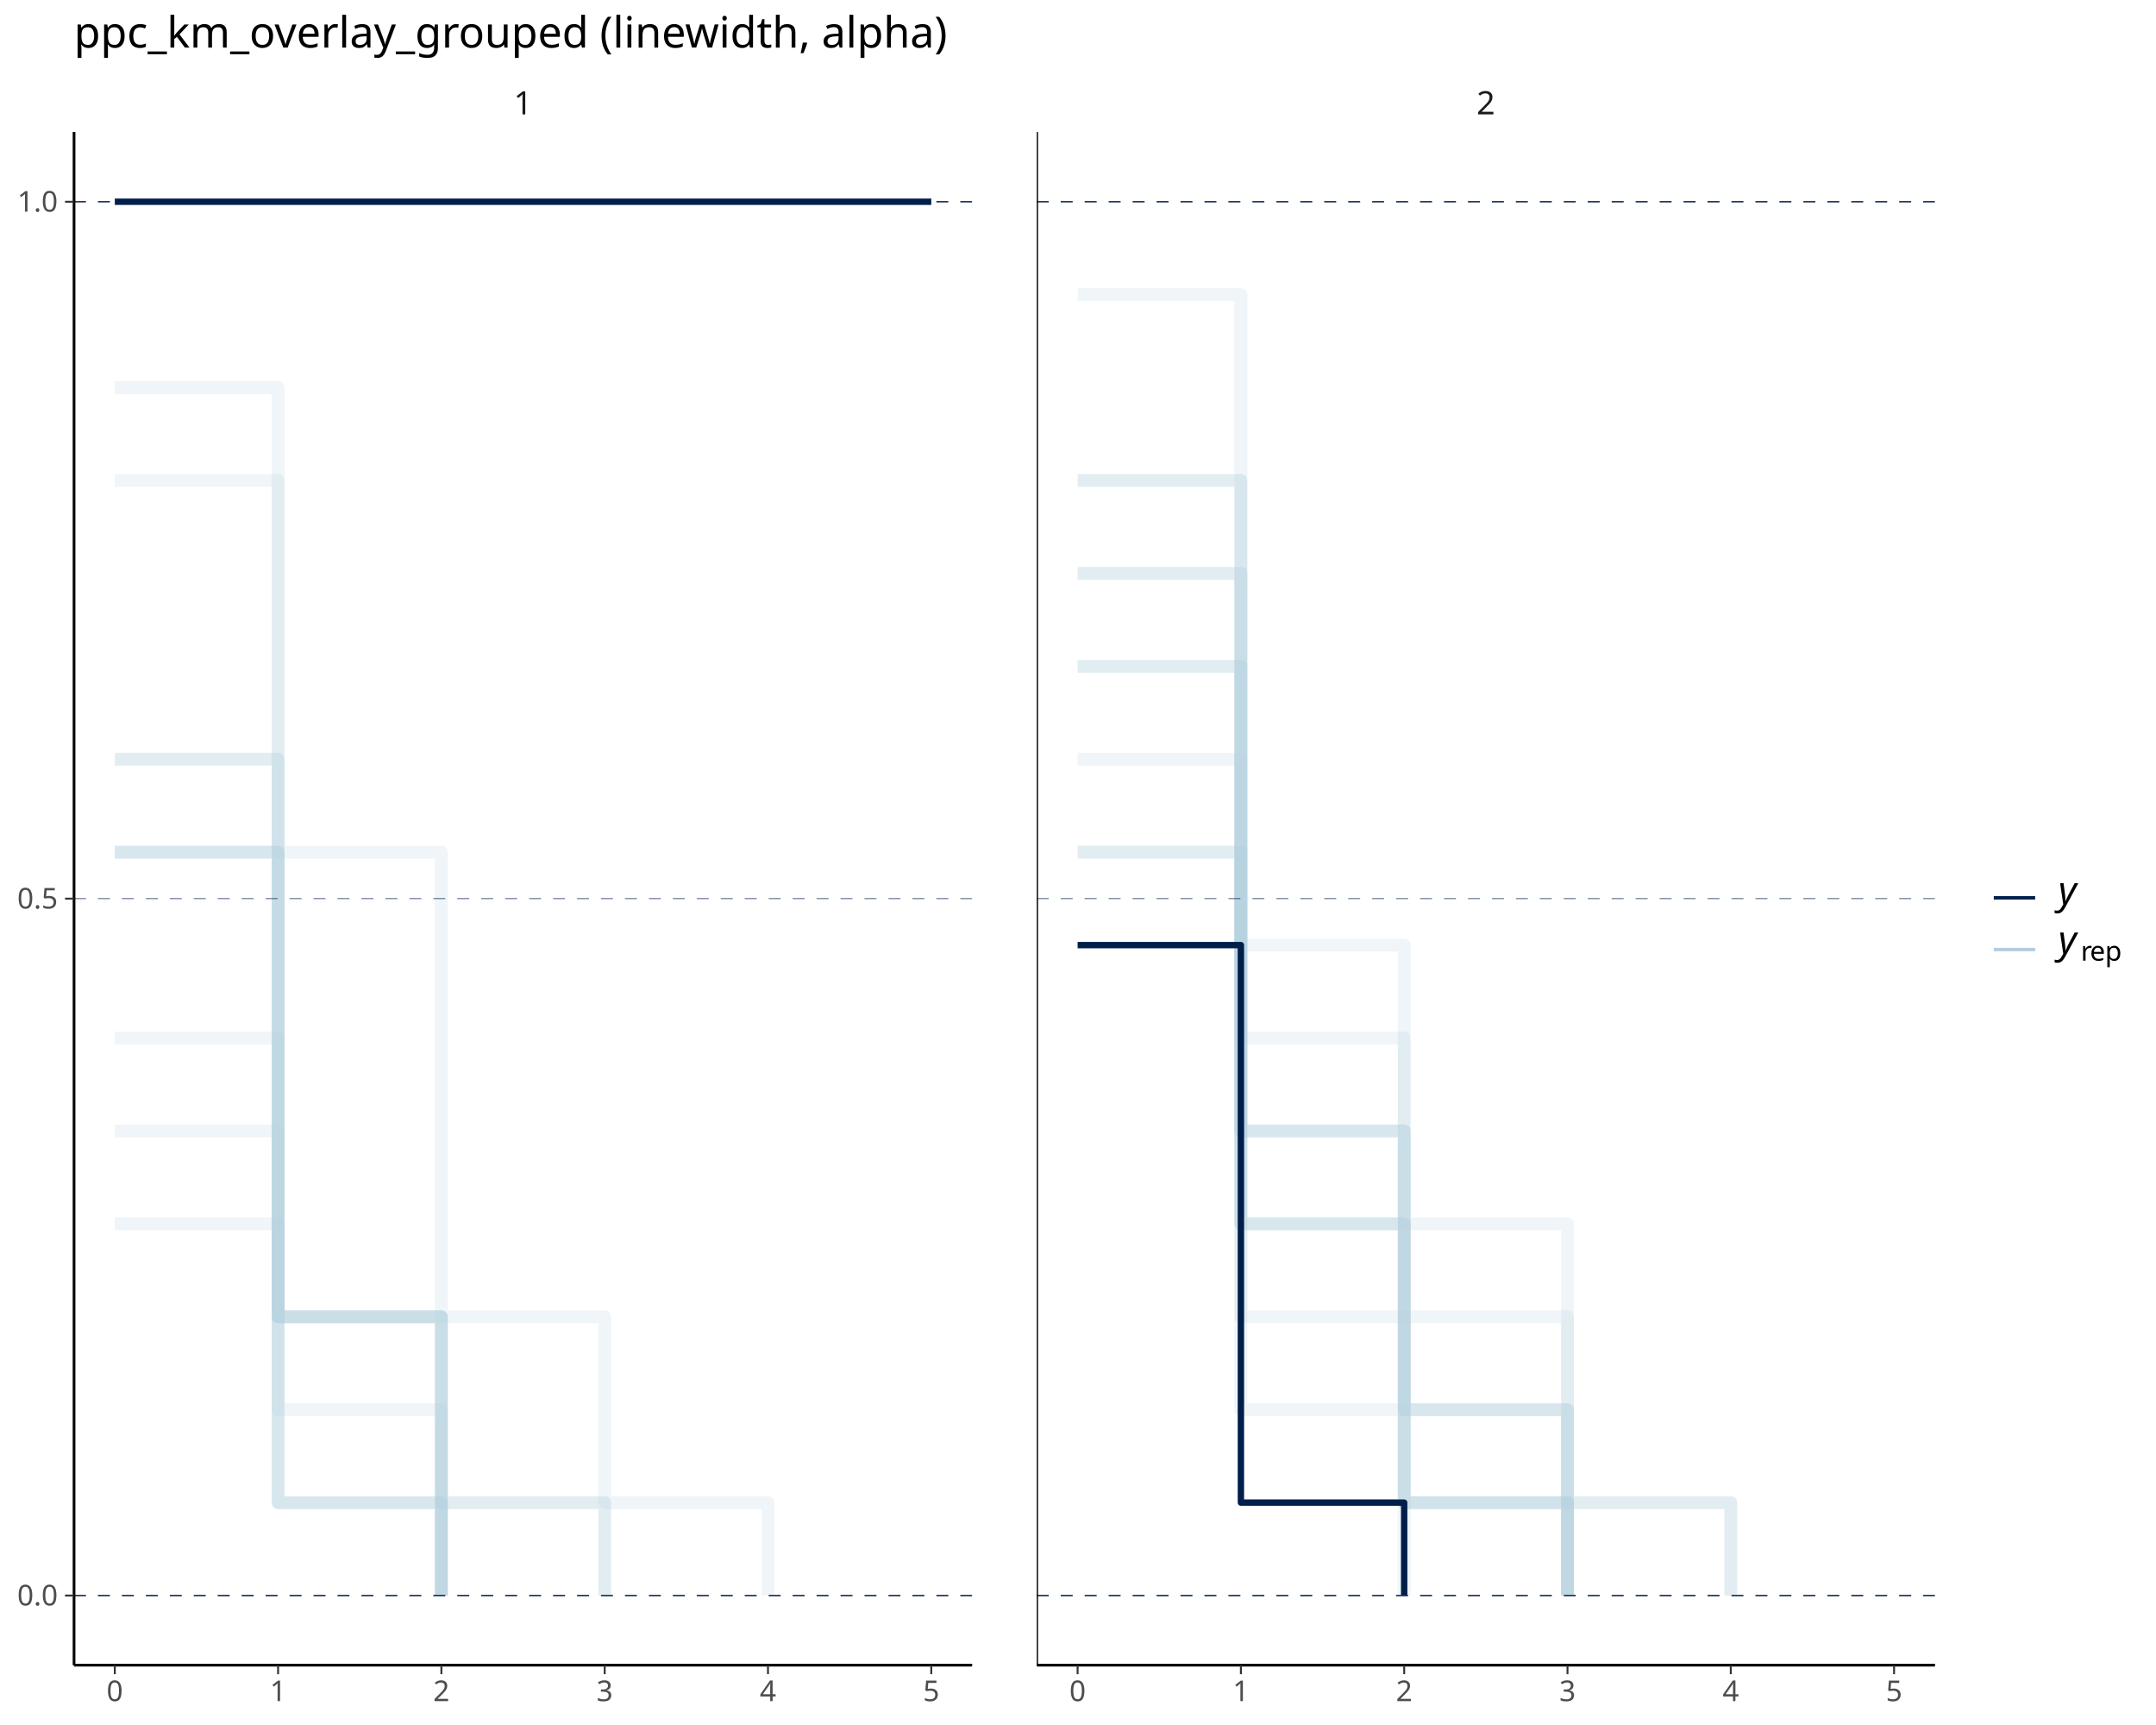
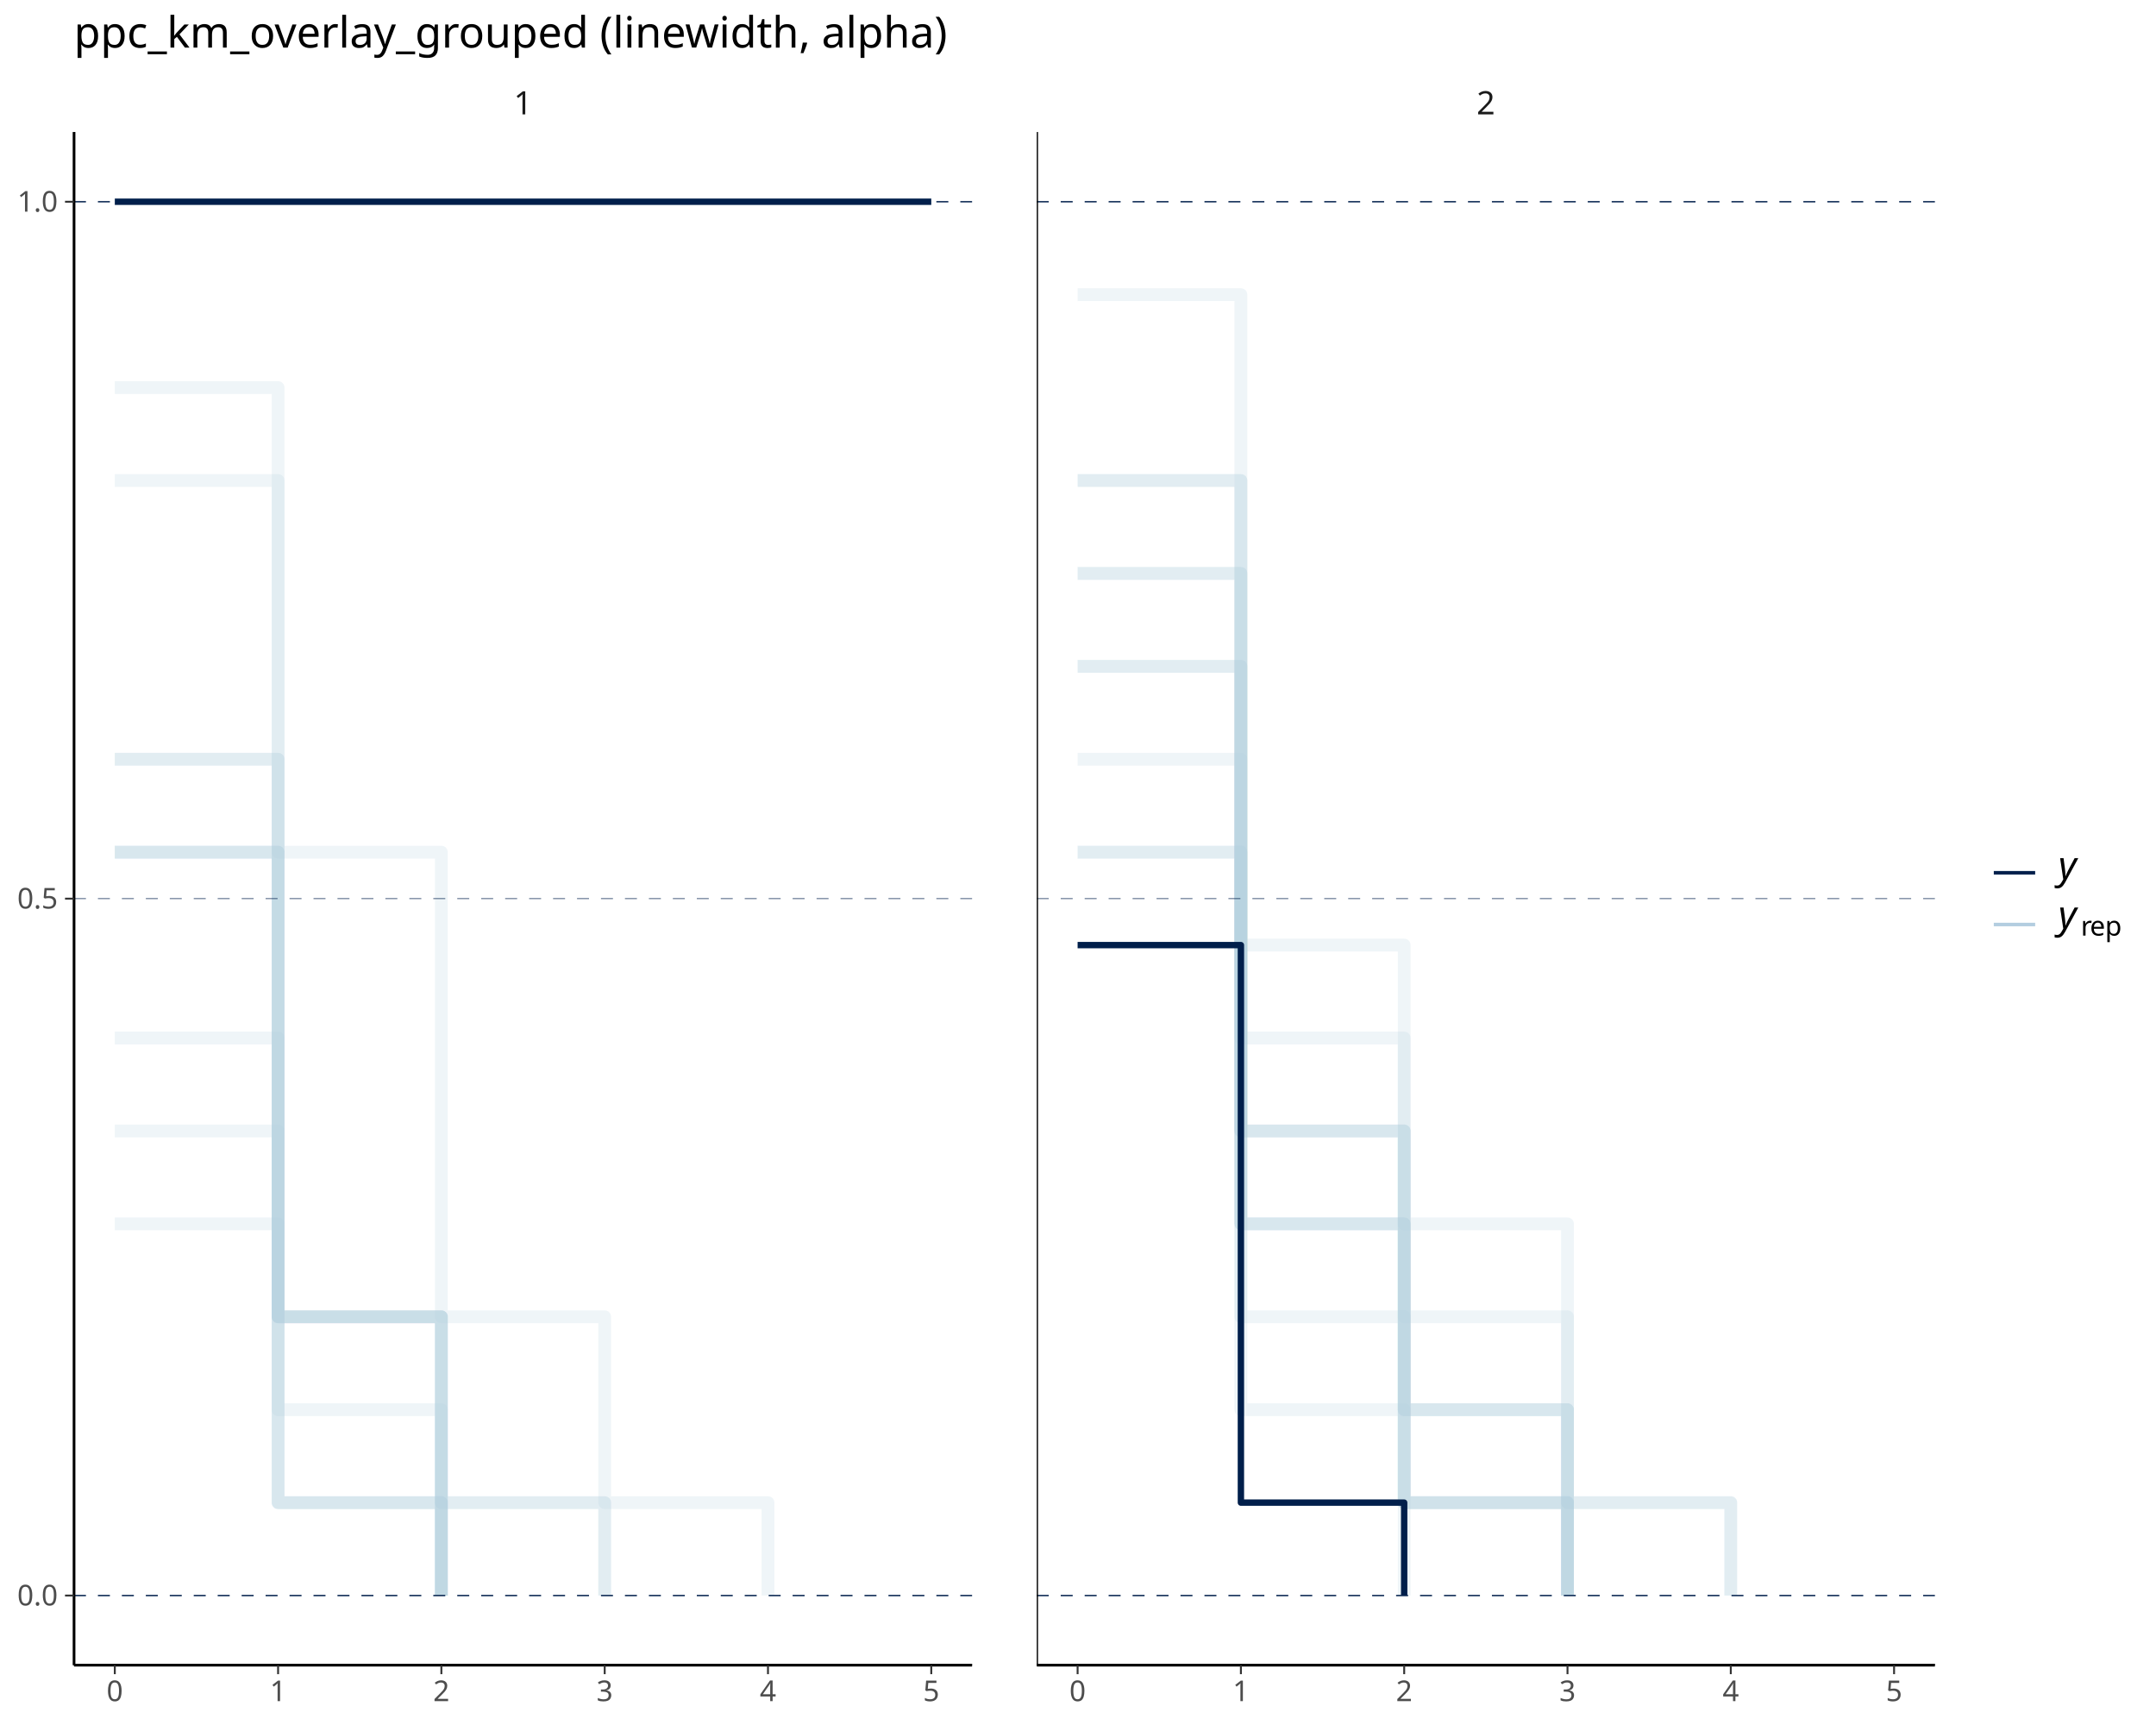
<svg xmlns="http://www.w3.org/2000/svg" class="svglite" data-engine-version="2.0" width="720.00pt" height="576.00pt" viewBox="0 0 720.00 576.00">
  <defs>
    <style type="text/css">
    .svglite line, .svglite polyline, .svglite polygon, .svglite path, .svglite rect, .svglite circle {
      fill: none;
      stroke: #000000;
      stroke-linecap: round;
      stroke-linejoin: round;
      stroke-miterlimit: 10.00;
    }
  </style>
  </defs>
  <rect width="100%" height="100%" style="stroke: none; fill: #FFFFFF;" />
  <defs>
    <clipPath id="cpMC4wMHw3MjAuMDB8MC4wMHw1NzYuMDA=">
      <rect x="0.00" y="0.00" width="720.00" height="576.00" />
    </clipPath>
  </defs>
  <g clip-path="url(#cpMC4wMHw3MjAuMDB8MC4wMHw1NzYuMDA=)">
</g>
  <defs>
    <clipPath id="cpMjQuNzB8MzI0LjYzfDQ0LjA5fDU1Ni4wNA==">
      <rect x="24.70" y="44.09" width="299.93" height="511.95" />
    </clipPath>
  </defs>
  <g clip-path="url(#cpMjQuNzB8MzI0LjYzfDQ0LjA5fDU1Ni4wNA==)">
    <polyline points="38.34,346.61 92.87,346.61 92.87,501.75 147.40,501.75 147.40,532.77 " style="stroke-width: 4.27; stroke: #B3CDE0; stroke-opacity: 0.20; stroke-linecap: butt;" />
    <polyline points="38.34,284.55 92.87,284.55 92.87,439.69 147.40,439.69 147.40,532.77 " style="stroke-width: 4.27; stroke: #B3CDE0; stroke-opacity: 0.20; stroke-linecap: butt;" />
    <polyline points="38.34,253.53 92.87,253.53 92.87,470.72 147.40,470.72 147.40,532.77 " style="stroke-width: 4.27; stroke: #B3CDE0; stroke-opacity: 0.20; stroke-linecap: butt;" />
    <polyline points="38.34,253.53 92.87,253.53 92.87,501.75 147.40,501.75 147.40,532.77 " style="stroke-width: 4.27; stroke: #B3CDE0; stroke-opacity: 0.20; stroke-linecap: butt;" />
    <polyline points="38.34,284.55 92.87,284.55 92.87,439.69 147.40,439.69 147.40,501.75 201.94,501.75 201.94,532.77 " style="stroke-width: 4.27; stroke: #B3CDE0; stroke-opacity: 0.20; stroke-linecap: butt;" />
    <polyline points="38.34,160.45 92.87,160.45 92.87,284.55 147.40,284.55 147.40,439.69 201.94,439.69 201.94,501.75 256.47,501.75 256.47,532.77 " style="stroke-width: 4.27; stroke: #B3CDE0; stroke-opacity: 0.20; stroke-linecap: butt;" />
    <polyline points="38.34,284.55 92.87,284.55 92.87,439.69 147.40,439.69 147.40,501.75 201.94,501.75 201.94,532.77 " style="stroke-width: 4.27; stroke: #B3CDE0; stroke-opacity: 0.20; stroke-linecap: butt;" />
    <polyline points="38.34,377.64 92.87,377.64 92.87,439.69 147.40,439.69 147.40,532.77 " style="stroke-width: 4.27; stroke: #B3CDE0; stroke-opacity: 0.20; stroke-linecap: butt;" />
    <polyline points="38.34,408.66 92.87,408.66 92.87,501.75 147.40,501.75 147.40,532.77 " style="stroke-width: 4.27; stroke: #B3CDE0; stroke-opacity: 0.20; stroke-linecap: butt;" />
    <polyline points="38.34,129.42 92.87,129.42 92.87,439.69 147.40,439.69 147.40,532.77 " style="stroke-width: 4.27; stroke: #B3CDE0; stroke-opacity: 0.20; stroke-linecap: butt;" />
    <polyline points="38.34,67.36 92.87,67.36 92.87,67.36 147.40,67.36 147.40,67.36 201.94,67.36 201.94,67.36 311.00,67.36 311.00,67.36 " style="stroke-width: 2.13; stroke: #011F4B; stroke-linecap: butt;" />
    <line x1="24.70" y1="300.07" x2="324.63" y2="300.07" style="stroke-width: 0.21; stroke: #011F4B; stroke-dasharray: 4.00,4.00; stroke-linecap: butt;" />
    <line x1="24.70" y1="532.77" x2="324.63" y2="532.77" style="stroke-width: 0.43; stroke: #011F4B; stroke-dasharray: 4.00,4.00; stroke-linecap: butt;" />
    <line x1="24.70" y1="67.36" x2="324.63" y2="67.36" style="stroke-width: 0.43; stroke: #011F4B; stroke-dasharray: 4.00,4.00; stroke-linecap: butt;" />
    <line x1="24.70" y1="556.04" x2="324.63" y2="556.04" style="stroke-width: 0.85; stroke-linecap: butt;" />
    <line x1="24.70" y1="556.04" x2="24.70" y2="44.09" style="stroke-width: 0.85; stroke-linecap: butt;" />
  </g>
  <g clip-path="url(#cpMC4wMHw3MjAuMDB8MC4wMHw1NzYuMDA=)">
</g>
  <defs>
    <clipPath id="cpMzQ2LjIzfDY0Ni4xN3w0NC4wOXw1NTYuMDQ=">
      <rect x="346.23" y="44.09" width="299.93" height="511.95" />
    </clipPath>
  </defs>
  <g clip-path="url(#cpMzQ2LjIzfDY0Ni4xN3w0NC4wOXw1NTYuMDQ=)">
    <polyline points="359.87,98.39 414.40,98.39 414.40,377.64 468.93,377.64 468.93,470.72 523.47,470.72 523.47,532.77 " style="stroke-width: 4.27; stroke: #B3CDE0; stroke-opacity: 0.20; stroke-linecap: butt;" />
    <polyline points="359.87,191.47 414.40,191.47 414.40,315.58 468.93,315.58 468.93,408.66 523.47,408.66 523.47,532.77 " style="stroke-width: 4.27; stroke: #B3CDE0; stroke-opacity: 0.20; stroke-linecap: butt;" />
    <polyline points="359.87,222.50 414.40,222.50 414.40,377.64 468.93,377.64 468.93,532.77 " style="stroke-width: 4.27; stroke: #B3CDE0; stroke-opacity: 0.20; stroke-linecap: butt;" />
    <polyline points="359.87,284.55 414.40,284.55 414.40,439.69 468.93,439.69 468.93,501.75 523.47,501.75 523.47,532.77 " style="stroke-width: 4.27; stroke: #B3CDE0; stroke-opacity: 0.20; stroke-linecap: butt;" />
    <polyline points="359.87,160.45 414.40,160.45 414.40,377.64 468.93,377.64 468.93,439.69 523.47,439.69 523.47,501.75 578.00,501.75 578.00,532.77 " style="stroke-width: 4.27; stroke: #B3CDE0; stroke-opacity: 0.20; stroke-linecap: butt;" />
    <polyline points="359.87,253.53 414.40,253.53 414.40,408.66 468.93,408.66 468.93,470.72 523.47,470.72 523.47,501.75 578.00,501.75 578.00,532.77 " style="stroke-width: 4.27; stroke: #B3CDE0; stroke-opacity: 0.20; stroke-linecap: butt;" />
    <polyline points="359.87,222.50 414.40,222.50 414.40,346.61 468.93,346.61 468.93,501.75 523.47,501.75 523.47,532.77 " style="stroke-width: 4.27; stroke: #B3CDE0; stroke-opacity: 0.20; stroke-linecap: butt;" />
    <polyline points="359.87,160.45 414.40,160.45 414.40,408.66 468.93,408.66 468.93,501.75 523.47,501.75 523.47,532.77 " style="stroke-width: 4.27; stroke: #B3CDE0; stroke-opacity: 0.20; stroke-linecap: butt;" />
    <polyline points="359.87,284.55 414.40,284.55 414.40,470.72 468.93,470.72 468.93,501.75 523.47,501.75 523.47,532.77 " style="stroke-width: 4.27; stroke: #B3CDE0; stroke-opacity: 0.20; stroke-linecap: butt;" />
    <polyline points="359.87,191.47 414.40,191.47 414.40,408.66 468.93,408.66 468.93,470.72 523.47,470.72 523.47,532.77 " style="stroke-width: 4.27; stroke: #B3CDE0; stroke-opacity: 0.20; stroke-linecap: butt;" />
    <polyline points="359.87,315.58 414.40,315.58 414.40,501.75 468.93,501.75 468.93,532.77 " style="stroke-width: 2.13; stroke: #011F4B; stroke-linecap: butt;" />
    <line x1="346.23" y1="300.07" x2="646.17" y2="300.07" style="stroke-width: 0.21; stroke: #011F4B; stroke-dasharray: 4.00,4.00; stroke-linecap: butt;" />
    <line x1="346.23" y1="532.77" x2="646.17" y2="532.77" style="stroke-width: 0.43; stroke: #011F4B; stroke-dasharray: 4.00,4.00; stroke-linecap: butt;" />
    <line x1="346.23" y1="67.36" x2="646.17" y2="67.36" style="stroke-width: 0.43; stroke: #011F4B; stroke-dasharray: 4.00,4.00; stroke-linecap: butt;" />
    <line x1="346.23" y1="556.04" x2="646.17" y2="556.04" style="stroke-width: 0.85; stroke-linecap: butt;" />
    <line x1="346.23" y1="556.04" x2="346.23" y2="44.09" style="stroke-width: 0.85; stroke-linecap: butt;" />
  </g>
  <g clip-path="url(#cpMC4wMHw3MjAuMDB8MC4wMHw1NzYuMDA=)">
</g>
  <defs>
    <clipPath id="cpMjQuNzB8MzI0LjYzfDI0Ljg1fDQ0LjA5">
      <rect x="24.70" y="24.85" width="299.93" height="19.24" />
    </clipPath>
  </defs>
  <g clip-path="url(#cpMjQuNzB8MzI0LjYzfDI0Ljg1fDQ0LjA5)">
    <text x="174.67" y="38.19" text-anchor="middle" style="font-size: 10.80px; fill: #1A1A1A; font-family: sans;" textLength="6.01px" lengthAdjust="spacingAndGlyphs">1</text>
  </g>
  <g clip-path="url(#cpMC4wMHw3MjAuMDB8MC4wMHw1NzYuMDA=)">
</g>
  <defs>
    <clipPath id="cpMzQ2LjIzfDY0Ni4xN3wyNC44NXw0NC4wOQ==">
      <rect x="346.23" y="24.85" width="299.93" height="19.24" />
    </clipPath>
  </defs>
  <g clip-path="url(#cpMzQ2LjIzfDY0Ni4xN3wyNC44NXw0NC4wOQ==)">
    <text x="496.20" y="38.19" text-anchor="middle" style="font-size: 10.80px; fill: #1A1A1A; font-family: sans;" textLength="6.01px" lengthAdjust="spacingAndGlyphs">2</text>
  </g>
  <g clip-path="url(#cpMC4wMHw3MjAuMDB8MC4wMHw1NzYuMDA=)">
    <polyline points="24.70,556.04 324.63,556.04 " style="stroke-width: 0.85; stroke-linecap: butt;" />
    <polyline points="38.34,559.03 38.34,556.04 " style="stroke-width: 0.64; stroke: #333333; stroke-linecap: butt;" />
    <polyline points="92.87,559.03 92.87,556.04 " style="stroke-width: 0.64; stroke: #333333; stroke-linecap: butt;" />
    <polyline points="147.40,559.03 147.40,556.04 " style="stroke-width: 0.64; stroke: #333333; stroke-linecap: butt;" />
    <polyline points="201.94,559.03 201.94,556.04 " style="stroke-width: 0.64; stroke: #333333; stroke-linecap: butt;" />
    <polyline points="256.47,559.03 256.47,556.04 " style="stroke-width: 0.64; stroke: #333333; stroke-linecap: butt;" />
    <polyline points="311.00,559.03 311.00,556.04 " style="stroke-width: 0.64; stroke: #333333; stroke-linecap: butt;" />
    <text x="38.34" y="568.03" text-anchor="middle" style="font-size: 9.60px; fill: #4D4D4D; font-family: sans;" textLength="5.34px" lengthAdjust="spacingAndGlyphs">0</text>
    <text x="92.87" y="568.03" text-anchor="middle" style="font-size: 9.60px; fill: #4D4D4D; font-family: sans;" textLength="5.34px" lengthAdjust="spacingAndGlyphs">1</text>
    <text x="147.40" y="568.03" text-anchor="middle" style="font-size: 9.60px; fill: #4D4D4D; font-family: sans;" textLength="5.34px" lengthAdjust="spacingAndGlyphs">2</text>
    <text x="201.94" y="568.03" text-anchor="middle" style="font-size: 9.60px; fill: #4D4D4D; font-family: sans;" textLength="5.34px" lengthAdjust="spacingAndGlyphs">3</text>
    <text x="256.47" y="568.03" text-anchor="middle" style="font-size: 9.60px; fill: #4D4D4D; font-family: sans;" textLength="5.34px" lengthAdjust="spacingAndGlyphs">4</text>
    <text x="311.00" y="568.03" text-anchor="middle" style="font-size: 9.60px; fill: #4D4D4D; font-family: sans;" textLength="5.34px" lengthAdjust="spacingAndGlyphs">5</text>
    <polyline points="346.23,556.04 646.17,556.04 " style="stroke-width: 0.85; stroke-linecap: butt;" />
    <polyline points="359.87,559.03 359.87,556.04 " style="stroke-width: 0.64; stroke: #333333; stroke-linecap: butt;" />
    <polyline points="414.40,559.03 414.40,556.04 " style="stroke-width: 0.64; stroke: #333333; stroke-linecap: butt;" />
    <polyline points="468.93,559.03 468.93,556.04 " style="stroke-width: 0.64; stroke: #333333; stroke-linecap: butt;" />
    <polyline points="523.47,559.03 523.47,556.04 " style="stroke-width: 0.64; stroke: #333333; stroke-linecap: butt;" />
    <polyline points="578.00,559.03 578.00,556.04 " style="stroke-width: 0.64; stroke: #333333; stroke-linecap: butt;" />
    <polyline points="632.53,559.03 632.53,556.04 " style="stroke-width: 0.64; stroke: #333333; stroke-linecap: butt;" />
    <text x="359.87" y="568.03" text-anchor="middle" style="font-size: 9.60px; fill: #4D4D4D; font-family: sans;" textLength="5.34px" lengthAdjust="spacingAndGlyphs">0</text>
    <text x="414.40" y="568.03" text-anchor="middle" style="font-size: 9.60px; fill: #4D4D4D; font-family: sans;" textLength="5.34px" lengthAdjust="spacingAndGlyphs">1</text>
    <text x="468.93" y="568.03" text-anchor="middle" style="font-size: 9.60px; fill: #4D4D4D; font-family: sans;" textLength="5.34px" lengthAdjust="spacingAndGlyphs">2</text>
    <text x="523.47" y="568.03" text-anchor="middle" style="font-size: 9.60px; fill: #4D4D4D; font-family: sans;" textLength="5.34px" lengthAdjust="spacingAndGlyphs">3</text>
    <text x="578.00" y="568.03" text-anchor="middle" style="font-size: 9.60px; fill: #4D4D4D; font-family: sans;" textLength="5.34px" lengthAdjust="spacingAndGlyphs">4</text>
    <text x="632.53" y="568.03" text-anchor="middle" style="font-size: 9.60px; fill: #4D4D4D; font-family: sans;" textLength="5.34px" lengthAdjust="spacingAndGlyphs">5</text>
    <polyline points="24.70,556.04 24.70,44.09 " style="stroke-width: 0.85; stroke-linecap: butt;" />
    <text x="19.32" y="536.08" text-anchor="end" style="font-size: 9.60px; fill: #4D4D4D; font-family: sans;" textLength="13.35px" lengthAdjust="spacingAndGlyphs">0.0</text>
    <text x="19.32" y="303.37" text-anchor="end" style="font-size: 9.60px; fill: #4D4D4D; font-family: sans;" textLength="13.35px" lengthAdjust="spacingAndGlyphs">0.5</text>
    <text x="19.32" y="70.67" text-anchor="end" style="font-size: 9.60px; fill: #4D4D4D; font-family: sans;" textLength="13.35px" lengthAdjust="spacingAndGlyphs">1.0</text>
    <polyline points="21.71,532.77 24.70,532.77 " style="stroke-width: 0.64; stroke: #333333; stroke-linecap: butt;" />
    <polyline points="21.71,300.07 24.70,300.07 " style="stroke-width: 0.64; stroke: #333333; stroke-linecap: butt;" />
    <polyline points="21.71,67.36 24.70,67.36 " style="stroke-width: 0.64; stroke: #333333; stroke-linecap: butt;" />
-     <line x1="665.83" y1="299.79" x2="679.65" y2="299.79" style="stroke-width: 1.16; stroke: #011F4B; stroke-linecap: butt;" />
-     <line x1="665.83" y1="317.07" x2="679.65" y2="317.07" style="stroke-width: 1.16; stroke: #B3CDE0; stroke-linecap: butt;" />
-     <text x="687.36" y="301.88" style="font-size: 13.00px; font-style: italic; font-family: sans;" textLength="6.51px" lengthAdjust="spacingAndGlyphs">y</text>
-     <text x="687.36" y="318.36" style="font-size: 13.00px; font-style: italic; font-family: sans;" textLength="6.51px" lengthAdjust="spacingAndGlyphs">y</text>
-     <text x="694.89" y="320.77" style="font-size: 9.10px; font-family: sans;" textLength="3.03px" lengthAdjust="spacingAndGlyphs">r</text>
-     <text x="697.92" y="320.77" style="font-size: 9.10px; font-family: sans;" textLength="5.06px" lengthAdjust="spacingAndGlyphs">e</text>
-     <text x="702.98" y="320.77" style="font-size: 9.10px; font-family: sans;" textLength="5.06px" lengthAdjust="spacingAndGlyphs">p</text>
+     <line x1="665.83" y1="291.43" x2="679.65" y2="291.43" style="stroke-width: 1.16; stroke: #011F4B; stroke-linecap: butt;" />
+     <line x1="665.83" y1="308.71" x2="679.65" y2="308.71" style="stroke-width: 1.16; stroke: #B3CDE0; stroke-linecap: butt;" />
+     <text x="687.36" y="293.51" style="font-size: 13.00px; font-style: italic; font-family: sans;" textLength="6.51px" lengthAdjust="spacingAndGlyphs">y</text>
+     <text x="687.36" y="310.00" style="font-size: 13.00px; font-style: italic; font-family: sans;" textLength="6.51px" lengthAdjust="spacingAndGlyphs">y</text>
+     <text x="694.89" y="312.40" style="font-size: 9.10px; font-family: sans;" textLength="3.03px" lengthAdjust="spacingAndGlyphs">r</text>
+     <text x="697.92" y="312.40" style="font-size: 9.10px; font-family: sans;" textLength="5.06px" lengthAdjust="spacingAndGlyphs">e</text>
+     <text x="702.98" y="312.40" style="font-size: 9.10px; font-family: sans;" textLength="5.06px" lengthAdjust="spacingAndGlyphs">p</text>
    <text x="24.70" y="15.89" style="font-size: 14.40px; font-family: sans;" textLength="278.60px" lengthAdjust="spacingAndGlyphs">ppc_km_overlay_grouped (linewidth, alpha)</text>
  </g>
</svg>
